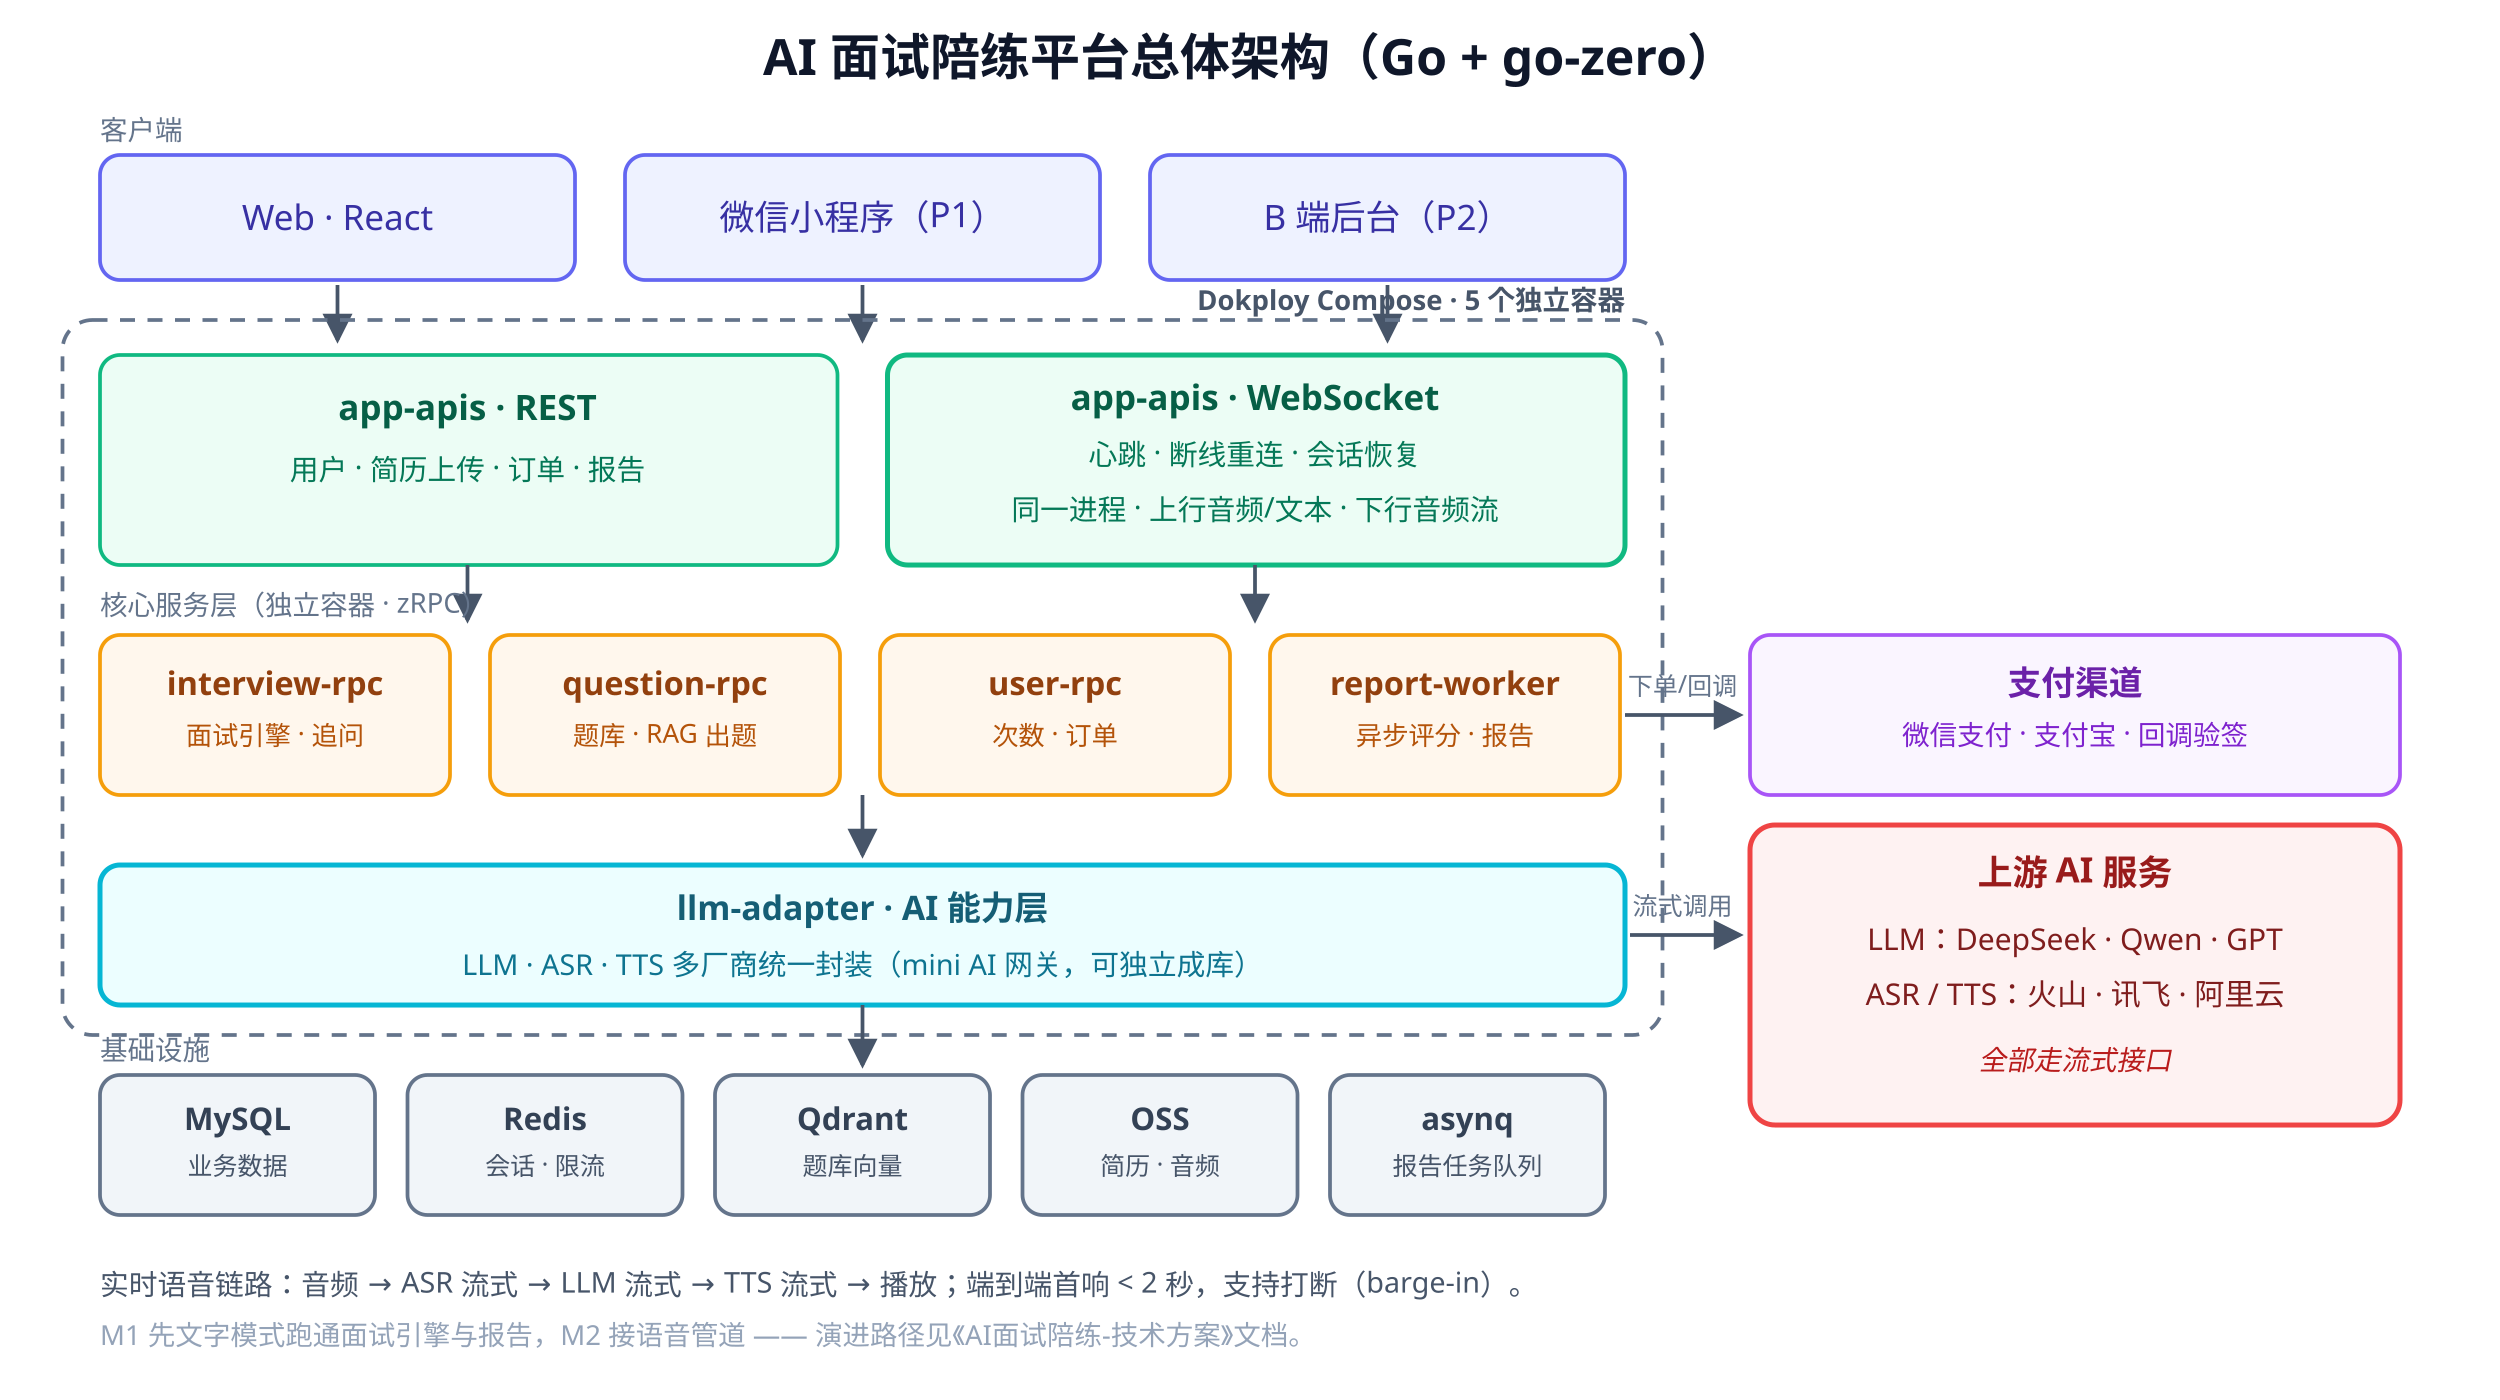
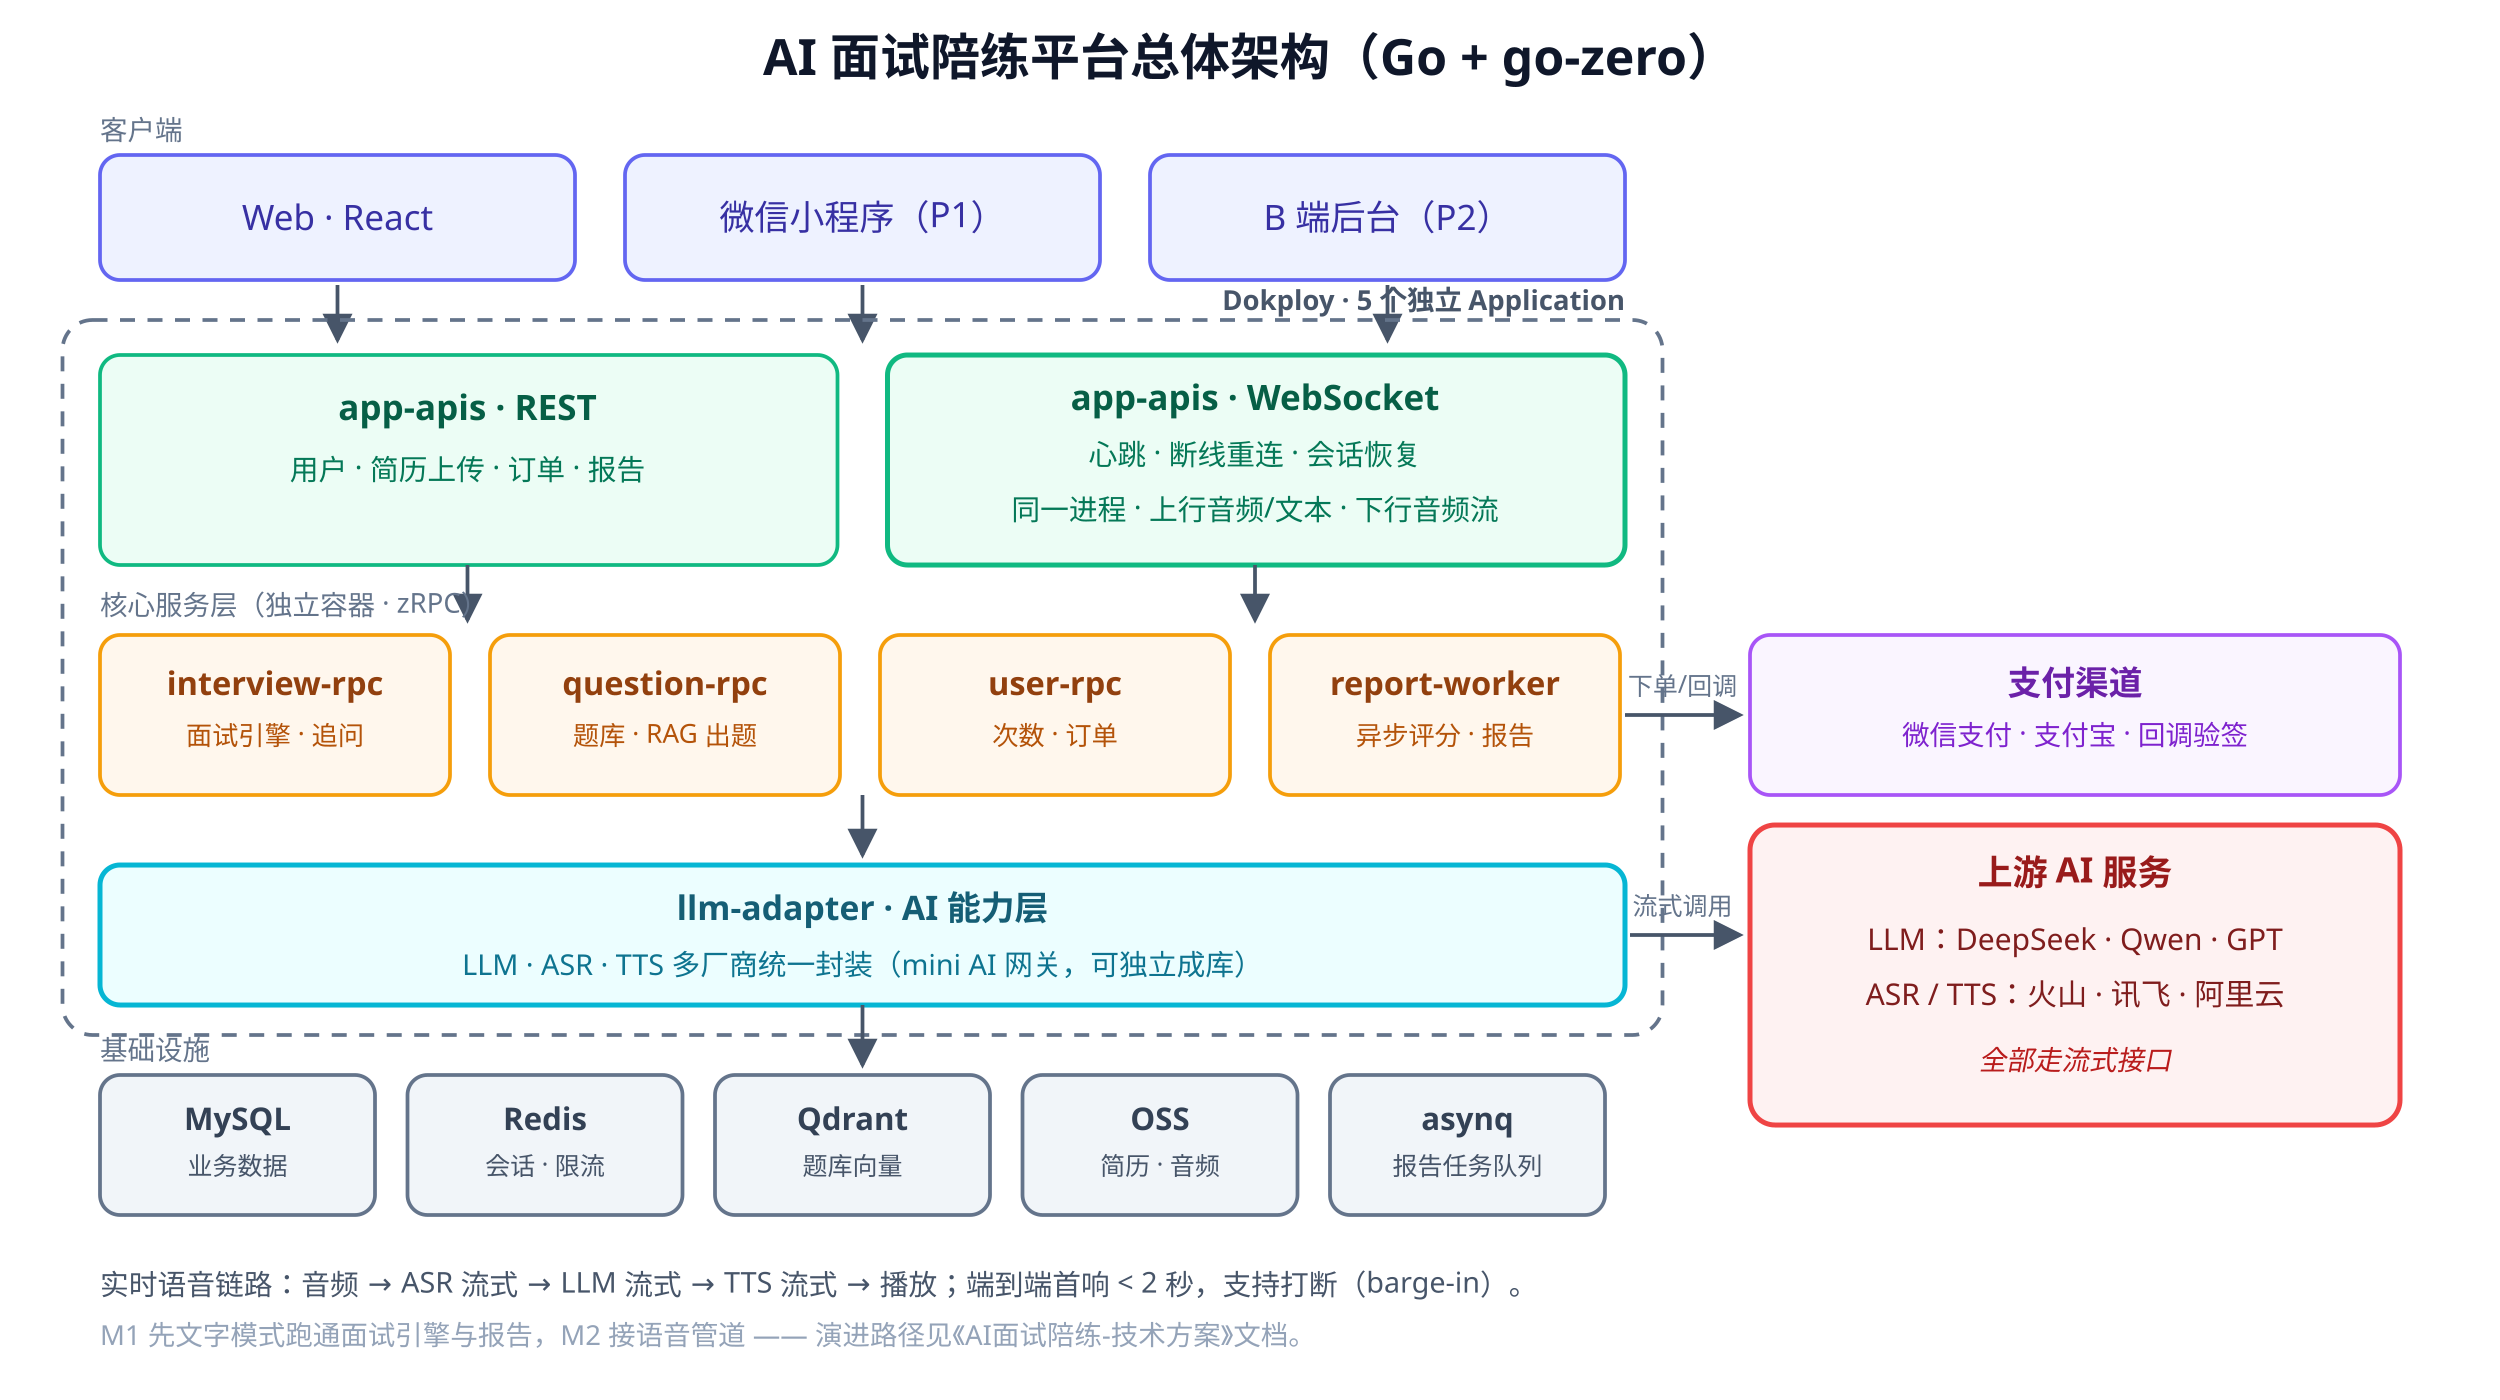
<svg xmlns="http://www.w3.org/2000/svg" viewBox="0 0 1000 560" role="img" aria-label="AI 面试陪练平台总体架构图" style="font-family:'PingFang SC','Microsoft YaHei','Noto Sans SC',sans-serif">
  <defs>
    <marker id="ar" markerWidth="8" markerHeight="8" refX="7" refY="4" orient="auto">
      <path d="M0,0 L8,4 L0,8 z" fill="#475569" />
    </marker>
  </defs>
  <rect x="0" y="0" width="1000" height="560" fill="#ffffff" />
  <text x="500" y="30" text-anchor="middle" font-size="20" font-weight="700" fill="#0f172a">AI 面试陪练平台总体架构（Go + go-zero）</text>
  <text x="40" y="56" font-size="11" fill="#64748b">客户端</text>
  <rect x="40" y="62" width="190" height="50" rx="8" fill="#EEF2FF" stroke="#6366F1" stroke-width="1.5" />
  <text x="135" y="92" text-anchor="middle" font-size="14" fill="#3730A3">Web · React</text>
  <rect x="250" y="62" width="190" height="50" rx="8" fill="#EEF2FF" stroke="#6366F1" stroke-width="1.5" />
  <text x="345" y="92" text-anchor="middle" font-size="14" fill="#3730A3">微信小程序（P1）</text>
  <rect x="460" y="62" width="190" height="50" rx="8" fill="#EEF2FF" stroke="#6366F1" stroke-width="1.5" />
  <text x="555" y="92" text-anchor="middle" font-size="14" fill="#3730A3">B 端后台（P2）</text>
  <line x1="135" y1="114" x2="135" y2="136" stroke="#475569" stroke-width="1.5" marker-end="url(#ar)" />
  <line x1="345" y1="114" x2="345" y2="136" stroke="#475569" stroke-width="1.5" marker-end="url(#ar)" />
  <line x1="555" y1="114" x2="555" y2="136" stroke="#475569" stroke-width="1.5" marker-end="url(#ar)" />
  <rect x="25" y="128" width="640" height="286" rx="12" fill="none" stroke="#64748B" stroke-width="1.5" stroke-dasharray="6 5" />
-   <text x="650" y="124" text-anchor="end" font-size="11" font-weight="600" fill="#475569">Dokploy Compose · 5 个独立容器</text>
+   <text x="650" y="124" text-anchor="end" font-size="11" font-weight="600" fill="#475569">Dokploy · 5 个独立 Application</text>
  <rect x="40" y="142" width="295" height="84" rx="8" fill="#ECFDF5" stroke="#10B981" stroke-width="1.5" />
  <text x="187" y="168" text-anchor="middle" font-size="14" font-weight="700" fill="#065F46">app-apis · REST</text>
  <text x="187" y="192" text-anchor="middle" font-size="11.5" fill="#047857">用户 · 简历上传 · 订单 · 报告</text>
  <rect x="355" y="142" width="295" height="84" rx="8" fill="#ECFDF5" stroke="#10B981" stroke-width="2" />
  <text x="502" y="164" text-anchor="middle" font-size="14" font-weight="700" fill="#065F46">app-apis · WebSocket</text>
  <text x="502" y="186" text-anchor="middle" font-size="11.5" fill="#047857">心跳 · 断线重连 · 会话恢复</text>
  <text x="502" y="208" text-anchor="middle" font-size="11.5" fill="#047857">同一进程 · 上行音频/文本 · 下行音频流</text>
  <line x1="187" y1="226" x2="187" y2="248" stroke="#475569" stroke-width="1.5" marker-end="url(#ar)" />
  <line x1="502" y1="226" x2="502" y2="248" stroke="#475569" stroke-width="1.5" marker-end="url(#ar)" />
  <text x="40" y="246" font-size="11" fill="#64748b">核心服务层（独立容器 · zRPC）</text>
  <rect x="40" y="254" width="140" height="64" rx="8" fill="#FFF7ED" stroke="#F59E0B" stroke-width="1.5" />
  <text x="110" y="278" text-anchor="middle" font-size="13" font-weight="700" fill="#92400E">interview-rpc</text>
  <text x="110" y="298" text-anchor="middle" font-size="10.5" fill="#B45309">面试引擎 · 追问</text>
  <rect x="196" y="254" width="140" height="64" rx="8" fill="#FFF7ED" stroke="#F59E0B" stroke-width="1.5" />
  <text x="266" y="278" text-anchor="middle" font-size="13" font-weight="700" fill="#92400E">question-rpc</text>
  <text x="266" y="298" text-anchor="middle" font-size="10.5" fill="#B45309">题库 · RAG 出题</text>
  <rect x="352" y="254" width="140" height="64" rx="8" fill="#FFF7ED" stroke="#F59E0B" stroke-width="1.5" />
  <text x="422" y="278" text-anchor="middle" font-size="13" font-weight="700" fill="#92400E">user-rpc</text>
  <text x="422" y="298" text-anchor="middle" font-size="10.5" fill="#B45309">次数 · 订单</text>
  <rect x="508" y="254" width="140" height="64" rx="8" fill="#FFF7ED" stroke="#F59E0B" stroke-width="1.5" />
  <text x="578" y="278" text-anchor="middle" font-size="13" font-weight="700" fill="#92400E">report-worker</text>
  <text x="578" y="298" text-anchor="middle" font-size="10.5" fill="#B45309">异步评分 · 报告</text>
  <rect x="700" y="254" width="260" height="64" rx="8" fill="#FAF5FF" stroke="#A855F7" stroke-width="1.5" />
  <text x="830" y="278" text-anchor="middle" font-size="13.5" font-weight="700" fill="#6B21A8">支付渠道</text>
  <text x="830" y="298" text-anchor="middle" font-size="11" fill="#7E22CE">微信支付 · 支付宝 · 回调验签</text>
  <line x1="650" y1="286" x2="696" y2="286" stroke="#475569" stroke-width="1.5" marker-end="url(#ar)" />
  <text x="673" y="278" text-anchor="middle" font-size="10" fill="#64748b">下单/回调</text>
  <line x1="345" y1="318" x2="345" y2="342" stroke="#475569" stroke-width="1.5" marker-end="url(#ar)" />
  <rect x="40" y="346" width="610" height="56" rx="8" fill="#ECFEFF" stroke="#06B6D4" stroke-width="2" />
  <text x="345" y="368" text-anchor="middle" font-size="13.5" font-weight="700" fill="#155E75">llm-adapter · AI 能力层</text>
  <text x="345" y="390" text-anchor="middle" font-size="11.5" fill="#0E7490">LLM · ASR · TTS 多厂商统一封装（mini AI 网关，可独立成库）</text>
  <rect x="700" y="330" width="260" height="120" rx="10" fill="#FEF2F2" stroke="#EF4444" stroke-width="2" />
  <text x="830" y="354" text-anchor="middle" font-size="14" font-weight="700" fill="#991B1B">上游 AI 服务</text>
  <text x="830" y="380" text-anchor="middle" font-size="12" fill="#7F1D1D">LLM：DeepSeek · Qwen · GPT</text>
  <text x="830" y="402" text-anchor="middle" font-size="12" fill="#7F1D1D">ASR / TTS：火山 · 讯飞 · 阿里云</text>
  <text x="830" y="428" text-anchor="middle" font-size="11" font-style="italic" fill="#B91C1C">全部走流式接口</text>
  <line x1="652" y1="374" x2="696" y2="374" stroke="#475569" stroke-width="1.5" marker-end="url(#ar)" />
  <text x="673" y="366" text-anchor="middle" font-size="10" fill="#64748b">流式调用</text>
  <line x1="345" y1="402" x2="345" y2="426" stroke="#475569" stroke-width="1.5" marker-end="url(#ar)" />
  <text x="40" y="424" font-size="11" fill="#64748b">基础设施</text>
  <rect x="40" y="430" width="110" height="56" rx="8" fill="#F1F5F9" stroke="#64748B" stroke-width="1.5" />
  <text x="95" y="452" text-anchor="middle" font-size="12.5" font-weight="700" fill="#334155">MySQL</text>
  <text x="95" y="470" text-anchor="middle" font-size="10" fill="#475569">业务数据</text>
  <rect x="163" y="430" width="110" height="56" rx="8" fill="#F1F5F9" stroke="#64748B" stroke-width="1.5" />
  <text x="218" y="452" text-anchor="middle" font-size="12.5" font-weight="700" fill="#334155">Redis</text>
  <text x="218" y="470" text-anchor="middle" font-size="10" fill="#475569">会话 · 限流</text>
  <rect x="286" y="430" width="110" height="56" rx="8" fill="#F1F5F9" stroke="#64748B" stroke-width="1.5" />
  <text x="341" y="452" text-anchor="middle" font-size="12.5" font-weight="700" fill="#334155">Qdrant</text>
  <text x="341" y="470" text-anchor="middle" font-size="10" fill="#475569">题库向量</text>
  <rect x="409" y="430" width="110" height="56" rx="8" fill="#F1F5F9" stroke="#64748B" stroke-width="1.5" />
  <text x="464" y="452" text-anchor="middle" font-size="12.5" font-weight="700" fill="#334155">OSS</text>
  <text x="464" y="470" text-anchor="middle" font-size="10" fill="#475569">简历 · 音频</text>
  <rect x="532" y="430" width="110" height="56" rx="8" fill="#F1F5F9" stroke="#64748B" stroke-width="1.5" />
  <text x="587" y="452" text-anchor="middle" font-size="12.5" font-weight="700" fill="#334155">asynq</text>
  <text x="587" y="470" text-anchor="middle" font-size="10" fill="#475569">报告任务队列</text>
  <text x="40" y="518" font-size="11.5" fill="#475569">实时语音链路：音频 → ASR 流式 → LLM 流式 → TTS 流式 → 播放；端到端首响 &lt; 2 秒，支持打断（barge-in）。</text>
  <text x="40" y="538" font-size="11" fill="#94a3b8">M1 先文字模式跑通面试引擎与报告，M2 接语音管道 —— 演进路径见《AI面试陪练-技术方案》文档。</text>
</svg>
